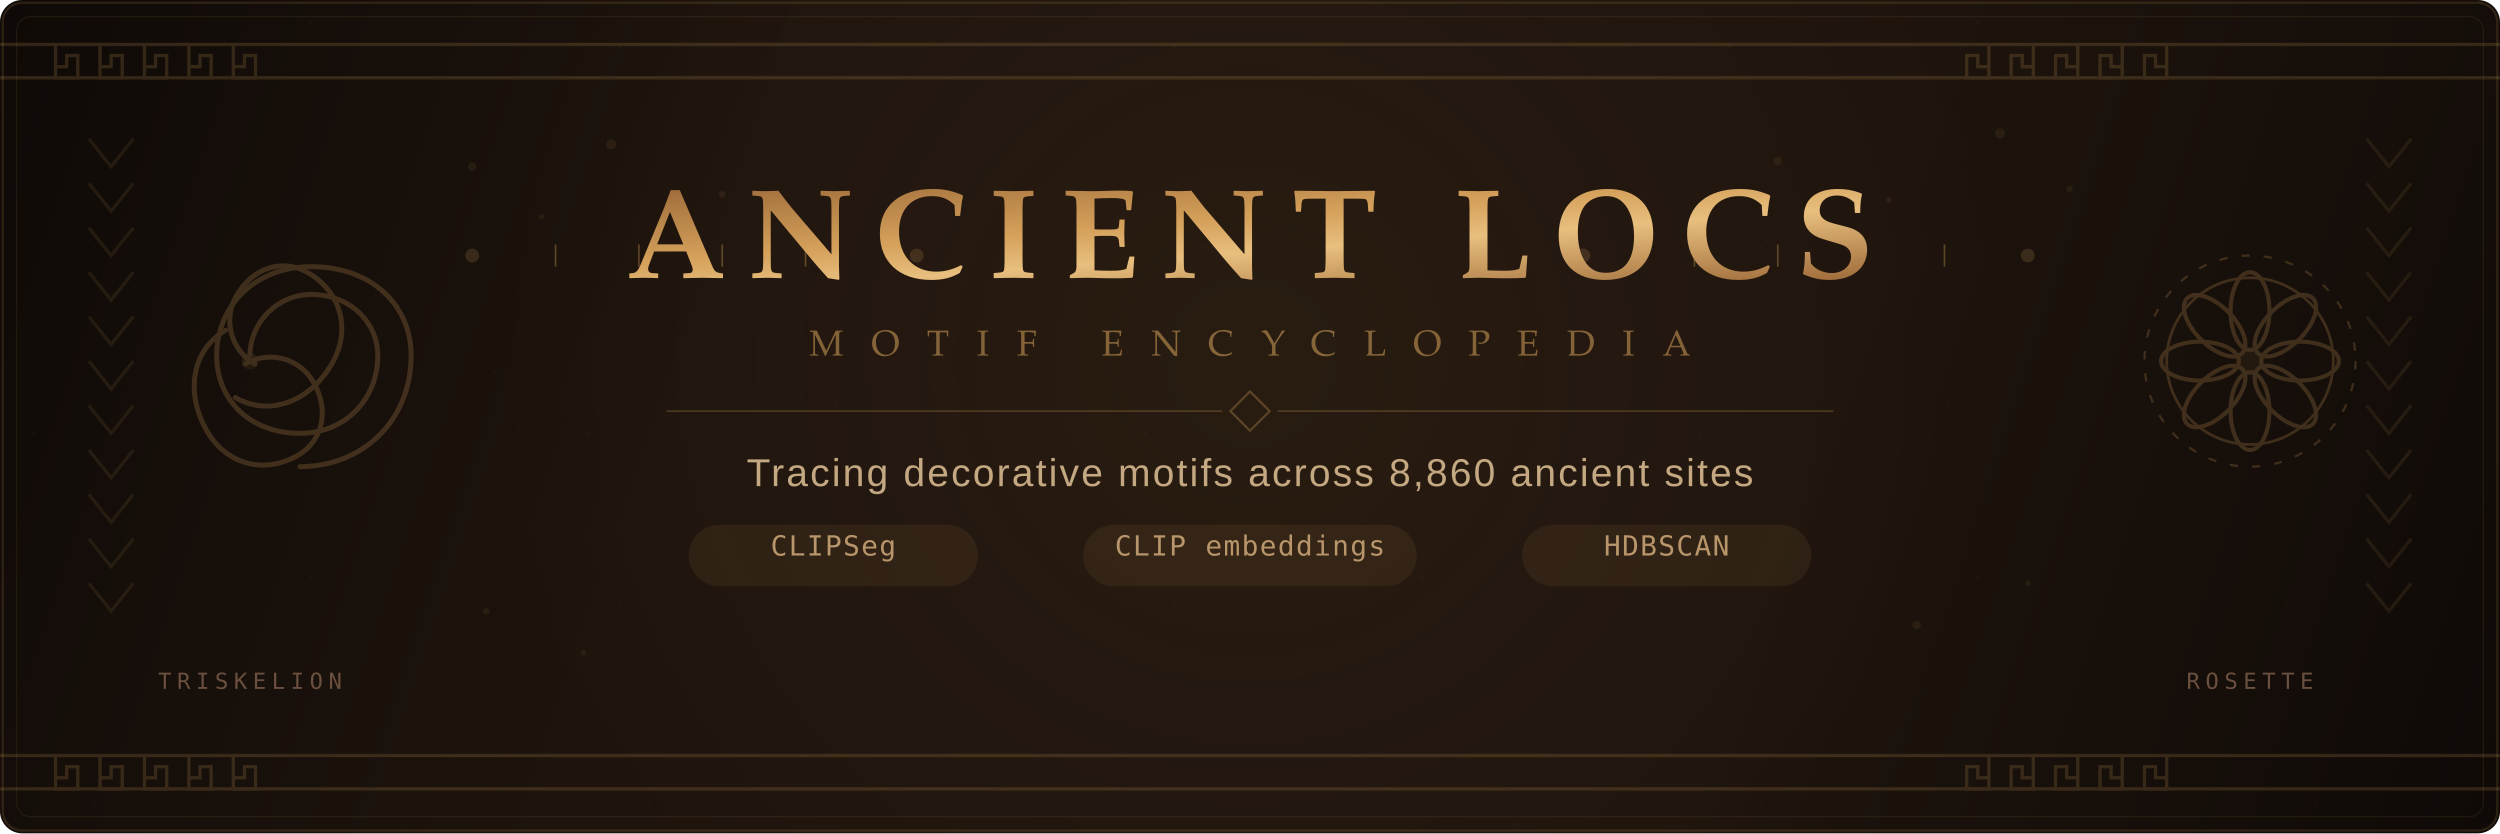
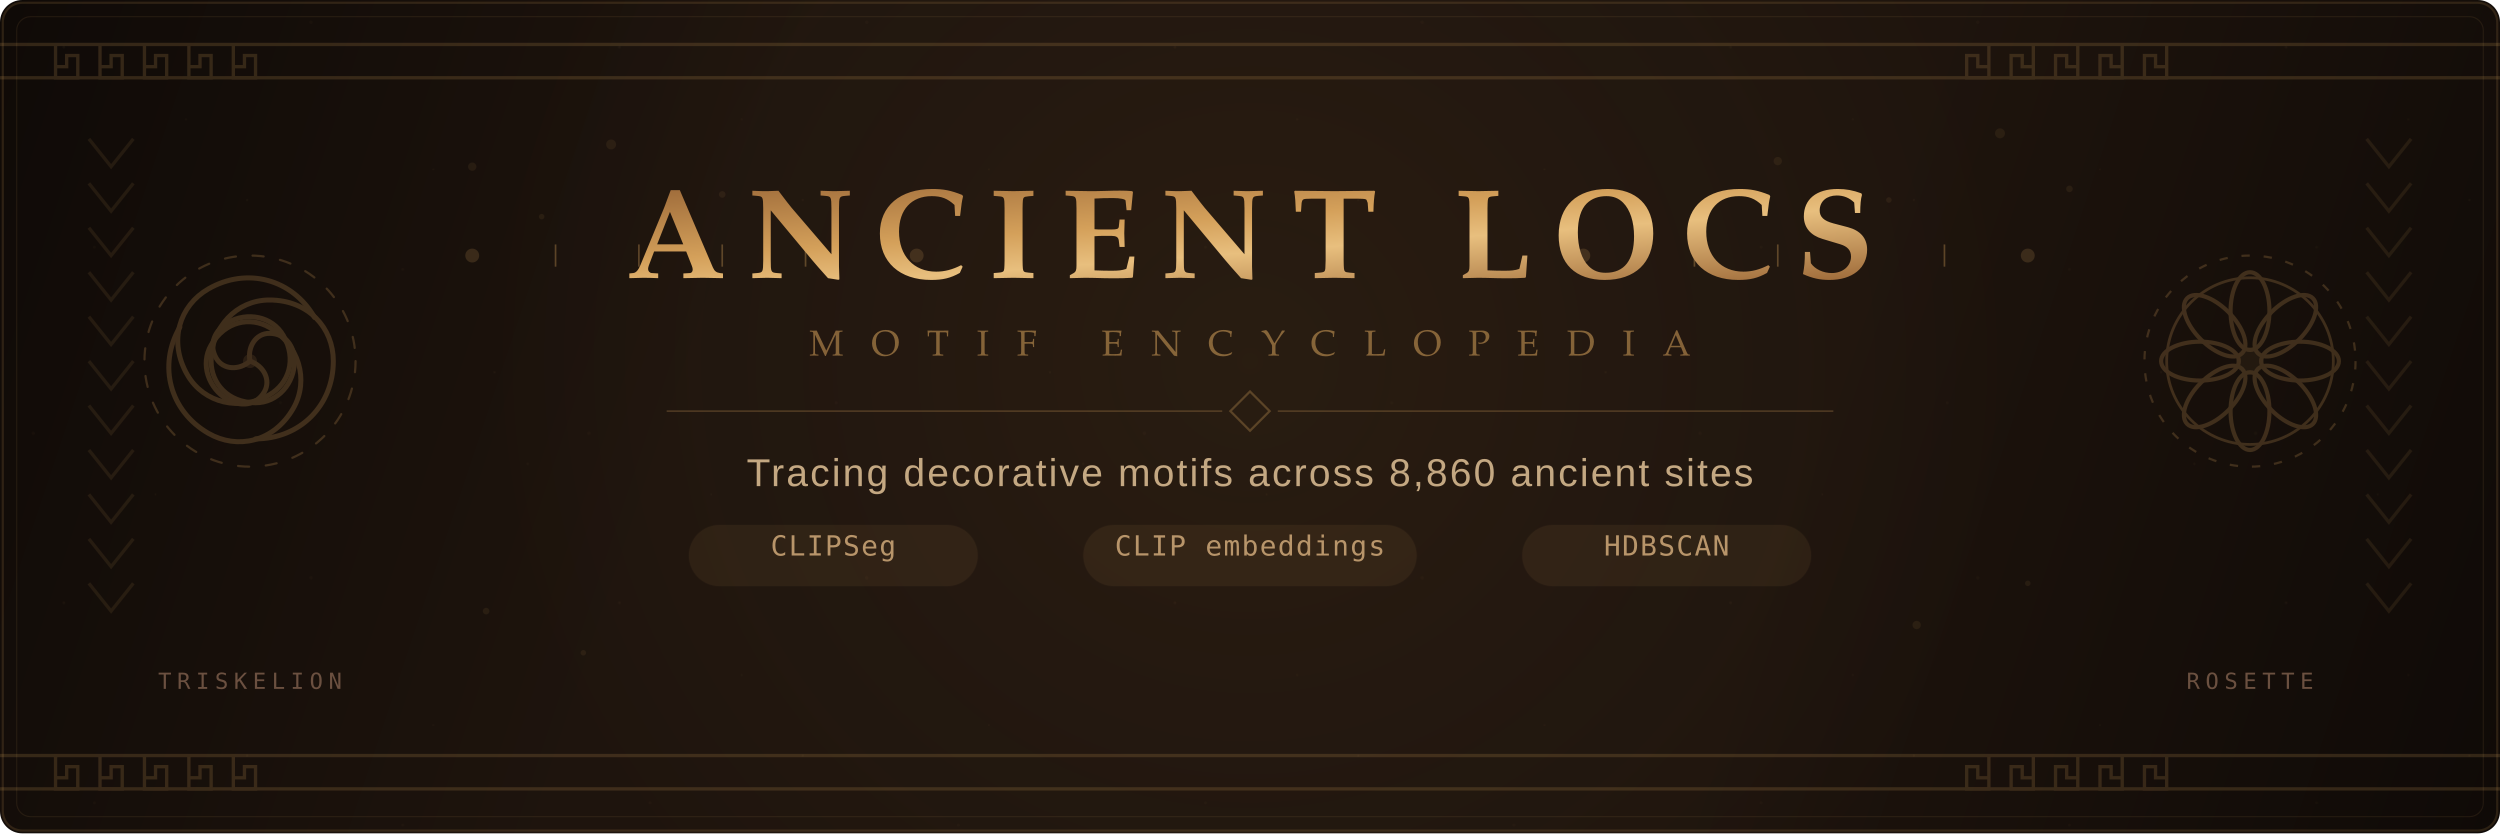
<svg xmlns="http://www.w3.org/2000/svg" viewBox="0 0 900 300" fill="none">
  <defs>
    <linearGradient id="bg" x1="0" y1="0" x2="900" y2="300" gradientUnits="userSpaceOnUse">
      <stop offset="0%" stop-color="#0f0a07" />
      <stop offset="30%" stop-color="#1e140d" />
      <stop offset="70%" stop-color="#1e140d" />
      <stop offset="100%" stop-color="#0f0a07" />
    </linearGradient>
    <linearGradient id="gold" x1="0" y1="0" x2="1" y2="1">
      <stop offset="0%" stop-color="#9e6b3a" />
      <stop offset="40%" stop-color="#d4a05a" />
      <stop offset="60%" stop-color="#e8bf7e" />
      <stop offset="100%" stop-color="#9e6b3a" />
    </linearGradient>
    <linearGradient id="goldV" x1="0" y1="0" x2="0" y2="1">
      <stop offset="0%" stop-color="#d4a05a" />
      <stop offset="100%" stop-color="#9e6b3a" />
    </linearGradient>
    <radialGradient id="glow" cx="450" cy="130" r="280" gradientUnits="userSpaceOnUse">
      <stop offset="0%" stop-color="#d4a05a" stop-opacity="0.06" />
      <stop offset="100%" stop-color="#d4a05a" stop-opacity="0" />
    </radialGradient>
    <pattern id="noise" x="0" y="0" width="200" height="200" patternUnits="userSpaceOnUse">
      <circle cx="23" cy="17" r="0.5" fill="#d4a05a" opacity="0.04" />
      <circle cx="67" cy="43" r="0.4" fill="#d4a05a" opacity="0.03" />
      <circle cx="112" cy="8" r="0.6" fill="#d4a05a" opacity="0.03" />
      <circle cx="156" cy="61" r="0.3" fill="#d4a05a" opacity="0.05" />
      <circle cx="34" cy="89" r="0.5" fill="#d4a05a" opacity="0.03" />
      <circle cx="89" cy="72" r="0.4" fill="#d4a05a" opacity="0.04" />
      <circle cx="145" cy="97" r="0.5" fill="#d4a05a" opacity="0.03" />
      <circle cx="178" cy="134" r="0.4" fill="#d4a05a" opacity="0.04" />
      <circle cx="12" cy="156" r="0.6" fill="#d4a05a" opacity="0.03" />
      <circle cx="56" cy="178" r="0.3" fill="#d4a05a" opacity="0.05" />
      <circle cx="101" cy="145" r="0.5" fill="#d4a05a" opacity="0.03" />
      <circle cx="190" cy="167" r="0.4" fill="#d4a05a" opacity="0.04" />
    </pattern>
    <clipPath id="bannerClip">
      <rect width="900" height="300" rx="8" />
    </clipPath>
  </defs>
  <g clip-path="url(#bannerClip)">
    <rect width="900" height="300" fill="url(#bg)" />
    <rect width="900" height="300" fill="url(#noise)" />
    <rect width="900" height="300" fill="url(#glow)" />
    <g opacity="0.18" stroke="#d4a05a" stroke-width="1.2" fill="none">
      <path d="M0,16 L900,16" />
      <path d="M0,28 L900,28" />
      <g transform="translate(20,16)">
        <path d="M0,0 L0,12 L8,12 L8,4 L4,4 L4,8 L0,8" />
        <path d="M16,0 L16,12 L24,12 L24,4 L20,4 L20,8 L16,8" />
        <path d="M32,0 L32,12 L40,12 L40,4 L36,4 L36,8 L32,8" />
        <path d="M48,0 L48,12 L56,12 L56,4 L52,4 L52,8 L48,8" />
        <path d="M64,0 L64,12 L72,12 L72,4 L68,4 L68,8 L64,8" />
      </g>
      <g transform="translate(780,16) scale(-1,1)">
        <path d="M0,0 L0,12 L8,12 L8,4 L4,4 L4,8 L0,8" />
        <path d="M16,0 L16,12 L24,12 L24,4 L20,4 L20,8 L16,8" />
        <path d="M32,0 L32,12 L40,12 L40,4 L36,4 L36,8 L32,8" />
        <path d="M48,0 L48,12 L56,12 L56,4 L52,4 L52,8 L48,8" />
        <path d="M64,0 L64,12 L72,12 L72,4 L68,4 L68,8 L64,8" />
      </g>
    </g>
    <g opacity="0.18" stroke="#d4a05a" stroke-width="1.2" fill="none" transform="translate(0,256)">
      <path d="M0,16 L900,16" />
      <path d="M0,28 L900,28" />
      <g transform="translate(20,16)">
        <path d="M0,0 L0,12 L8,12 L8,4 L4,4 L4,8 L0,8" />
        <path d="M16,0 L16,12 L24,12 L24,4 L20,4 L20,8 L16,8" />
        <path d="M32,0 L32,12 L40,12 L40,4 L36,4 L36,8 L32,8" />
        <path d="M48,0 L48,12 L56,12 L56,4 L52,4 L52,8 L48,8" />
        <path d="M64,0 L64,12 L72,12 L72,4 L68,4 L68,8 L64,8" />
      </g>
      <g transform="translate(780,16) scale(-1,1)">
        <path d="M0,0 L0,12 L8,12 L8,4 L4,4 L4,8 L0,8" />
        <path d="M16,0 L16,12 L24,12 L24,4 L20,4 L20,8 L16,8" />
        <path d="M32,0 L32,12 L40,12 L40,4 L36,4 L36,8 L32,8" />
        <path d="M48,0 L48,12 L56,12 L56,4 L52,4 L52,8 L48,8" />
        <path d="M64,0 L64,12 L72,12 L72,4 L68,4 L68,8 L64,8" />
      </g>
    </g>
-     <g transform="translate(90, 130)" opacity="0.22">
-       <path d="M0,-2 C0,-14 10,-24 22,-24 C36,-24 46,-14 46,-2 C46,14 34,26 18,26 C0,26 -12,14 -12,-2 C-12,-20 2,-34 22,-34 C44,-34 58,-20 58,-2 C58,22 40,38 18,38" stroke="#d4a05a" stroke-width="1.8" fill="none" stroke-linecap="round" />
-       <path d="M0,-2 C0,8 -8,16 -18,16 C-30,16 -38,8 -38,-2 C-38,-16 -28,-26 -14,-26 C2,-26 14,-16 14,-2" stroke="#d4a05a" stroke-width="1.8" fill="none" stroke-linecap="round" transform="rotate(120)" />
-       <path d="M0,-2 C0,8 -8,16 -18,16 C-30,16 -38,8 -38,-2 C-38,-16 -28,-26 -14,-26 C2,-26 14,-16 14,-2" stroke="#d4a05a" stroke-width="1.8" fill="none" stroke-linecap="round" transform="rotate(240)" />
-       <circle cx="0" cy="0" r="3" fill="#d4a05a" opacity="0.4" />
+     <g transform="translate(90, 130)" opacity="0.22" stroke="#d4a05a" fill="none" stroke-linecap="round">
+       <path d="M0,0 C-1,-5 2,-10 7,-10 C13,-10 16,-5 16,0 C16,8 10,15 2,15 C-8,15 -14,8 -14,0 C-14,-12 -5,-22 7,-22 C21,-22 30,-12 30,0 C30,16 18,28 2,28" stroke-width="1.8" />
+       <path d="M0,0 C-1,-5 2,-10 7,-10 C13,-10 16,-5 16,0 C16,8 10,15 2,15 C-8,15 -14,8 -14,0 C-14,-12 -5,-22 7,-22 C21,-22 30,-12 30,0 C30,16 18,28 2,28" stroke-width="1.8" transform="rotate(120)" />
+       <path d="M0,0 C-1,-5 2,-10 7,-10 C13,-10 16,-5 16,0 C16,8 10,15 2,15 C-8,15 -14,8 -14,0 C-14,-12 -5,-22 7,-22 C21,-22 30,-12 30,0 C30,16 18,28 2,28" stroke-width="1.8" transform="rotate(240)" />
+       <circle cx="0" cy="0" r="2.5" fill="#d4a05a" stroke="none" opacity="0.5" />
+       <circle cx="0" cy="0" r="38" stroke-width="0.8" stroke-dasharray="4 6" />
    </g>
    <g transform="translate(810, 130)" opacity="0.22">
      <circle cx="0" cy="0" r="5" fill="#d4a05a" opacity="0.3" />
      <circle cx="0" cy="0" r="30" stroke="#d4a05a" stroke-width="1" fill="none" />
      <g stroke="#d4a05a" stroke-width="1.5" fill="none">
        <ellipse cx="0" cy="-18" rx="7" ry="14" transform="rotate(0)" />
        <ellipse cx="0" cy="-18" rx="7" ry="14" transform="rotate(45)" />
        <ellipse cx="0" cy="-18" rx="7" ry="14" transform="rotate(90)" />
        <ellipse cx="0" cy="-18" rx="7" ry="14" transform="rotate(135)" />
        <ellipse cx="0" cy="-18" rx="7" ry="14" transform="rotate(180)" />
        <ellipse cx="0" cy="-18" rx="7" ry="14" transform="rotate(225)" />
        <ellipse cx="0" cy="-18" rx="7" ry="14" transform="rotate(270)" />
        <ellipse cx="0" cy="-18" rx="7" ry="14" transform="rotate(315)" />
      </g>
      <circle cx="0" cy="0" r="38" stroke="#d4a05a" stroke-width="0.8" fill="none" stroke-dasharray="3 5" />
    </g>
    <g transform="translate(32, 50)" opacity="0.10" stroke="#d4a05a" stroke-width="1.2" fill="none">
      <path d="M0,0 L8,10 L16,0" />
      <path d="M0,16 L8,26 L16,16" />
      <path d="M0,32 L8,42 L16,32" />
      <path d="M0,48 L8,58 L16,48" />
      <path d="M0,64 L8,74 L16,64" />
      <path d="M0,80 L8,90 L16,80" />
      <path d="M0,96 L8,106 L16,96" />
      <path d="M0,112 L8,122 L16,112" />
      <path d="M0,128 L8,138 L16,128" />
      <path d="M0,144 L8,154 L16,144" />
      <path d="M0,160 L8,170 L16,160" />
    </g>
    <g transform="translate(852, 50)" opacity="0.10" stroke="#d4a05a" stroke-width="1.2" fill="none">
      <path d="M0,0 L8,10 L16,0" />
      <path d="M0,16 L8,26 L16,16" />
      <path d="M0,32 L8,42 L16,32" />
      <path d="M0,48 L8,58 L16,48" />
      <path d="M0,64 L8,74 L16,64" />
      <path d="M0,80 L8,90 L16,80" />
      <path d="M0,96 L8,106 L16,96" />
      <path d="M0,112 L8,122 L16,112" />
      <path d="M0,128 L8,138 L16,128" />
      <path d="M0,144 L8,154 L16,144" />
      <path d="M0,160 L8,170 L16,160" />
    </g>
    <g opacity="0.08" fill="#d4a05a">
      <circle cx="170" cy="60" r="1.5" />
      <circle cx="195" cy="78" r="1" />
      <circle cx="220" cy="52" r="1.8" />
      <circle cx="260" cy="70" r="1.2" />
      <circle cx="640" cy="58" r="1.5" />
      <circle cx="680" cy="72" r="1" />
      <circle cx="720" cy="48" r="1.8" />
      <circle cx="745" cy="68" r="1.2" />
      <circle cx="175" cy="220" r="1.2" />
      <circle cx="210" cy="235" r="1" />
      <circle cx="690" cy="225" r="1.5" />
      <circle cx="730" cy="210" r="1" />
    </g>
    <g opacity="0.35">
      <line x1="170" y1="92" x2="330" y2="92" stroke="url(#goldV)" stroke-width="0.6" />
      <line x1="200" y1="88" x2="200" y2="96" stroke="#d4a05a" stroke-width="0.6" />
      <line x1="230" y1="88" x2="230" y2="96" stroke="#d4a05a" stroke-width="0.6" />
      <line x1="260" y1="88" x2="260" y2="96" stroke="#d4a05a" stroke-width="0.6" />
      <line x1="290" y1="88" x2="290" y2="96" stroke="#d4a05a" stroke-width="0.6" />
      <circle cx="170" cy="92" r="2.5" fill="#d4a05a" opacity="0.5" />
      <circle cx="330" cy="92" r="2.5" fill="#d4a05a" opacity="0.5" />
    </g>
    <g opacity="0.35">
      <line x1="570" y1="92" x2="730" y2="92" stroke="url(#goldV)" stroke-width="0.6" />
      <line x1="610" y1="88" x2="610" y2="96" stroke="#d4a05a" stroke-width="0.6" />
      <line x1="640" y1="88" x2="640" y2="96" stroke="#d4a05a" stroke-width="0.6" />
      <line x1="670" y1="88" x2="670" y2="96" stroke="#d4a05a" stroke-width="0.6" />
      <line x1="700" y1="88" x2="700" y2="96" stroke="#d4a05a" stroke-width="0.6" />
      <circle cx="570" cy="92" r="2.5" fill="#d4a05a" opacity="0.5" />
      <circle cx="730" cy="92" r="2.5" fill="#d4a05a" opacity="0.5" />
    </g>
    <text x="450" y="100" text-anchor="middle" font-family="Georgia, 'Palatino Linotype', 'Book Antiqua', serif" font-size="46" font-weight="bold" fill="url(#gold)" letter-spacing="8">ANCIENT LOCS</text>
    <text x="450" y="128" text-anchor="middle" font-family="Georgia, 'Palatino Linotype', serif" font-size="13" fill="#d4a05a" opacity="0.55" letter-spacing="10" font-variant="small-caps">MOTIF ENCYCLOPEDIA</text>
    <g opacity="0.3">
      <line x1="240" y1="148" x2="440" y2="148" stroke="#d4a05a" stroke-width="0.5" />
      <rect x="445" y="143" width="10" height="10" transform="rotate(45 450 148)" fill="none" stroke="#d4a05a" stroke-width="0.8" />
      <line x1="460" y1="148" x2="660" y2="148" stroke="#d4a05a" stroke-width="0.5" />
    </g>
    <text x="450" y="175" text-anchor="middle" font-family="'Helvetica Neue', 'Segoe UI', Arial, sans-serif" font-size="14" fill="#c4a882" letter-spacing="0.8">Tracing decorative motifs across 8,860 ancient sites</text>
    <g font-family="'SF Mono', 'Fira Code', 'Consolas', monospace" font-size="10" text-anchor="middle">
      <g transform="translate(300, 200)">
        <rect x="-52" y="-11" width="104" height="22" rx="11" fill="#d4a05a" opacity="0.08" stroke="#d4a05a" stroke-width="0.5" stroke-opacity="0.2" />
        <text fill="#b8956a" letter-spacing="0.5">CLIPSeg</text>
      </g>
      <g transform="translate(450, 200)">
        <rect x="-60" y="-11" width="120" height="22" rx="11" fill="#d4a05a" opacity="0.08" stroke="#d4a05a" stroke-width="0.5" stroke-opacity="0.2" />
        <text fill="#b8956a" letter-spacing="0.5">CLIP embeddings</text>
      </g>
      <g transform="translate(600, 200)">
        <rect x="-52" y="-11" width="104" height="22" rx="11" fill="#d4a05a" opacity="0.08" stroke="#d4a05a" stroke-width="0.5" stroke-opacity="0.2" />
        <text fill="#b8956a" letter-spacing="0.5">HDBSCAN</text>
      </g>
    </g>
    <text x="90" y="248" text-anchor="middle" font-family="'SF Mono', 'Fira Code', 'Consolas', monospace" font-size="8" fill="#6b5040" letter-spacing="2">TRISKELION</text>
    <text x="810" y="248" text-anchor="middle" font-family="'SF Mono', 'Fira Code', 'Consolas', monospace" font-size="8" fill="#6b5040" letter-spacing="2">ROSETTE</text>
    <rect x="1" y="1" width="898" height="298" rx="7" stroke="#d4a05a" stroke-width="0.8" fill="none" opacity="0.15" />
    <rect x="6" y="6" width="888" height="288" rx="5" stroke="#d4a05a" stroke-width="0.4" fill="none" opacity="0.10" />
  </g>
</svg>
